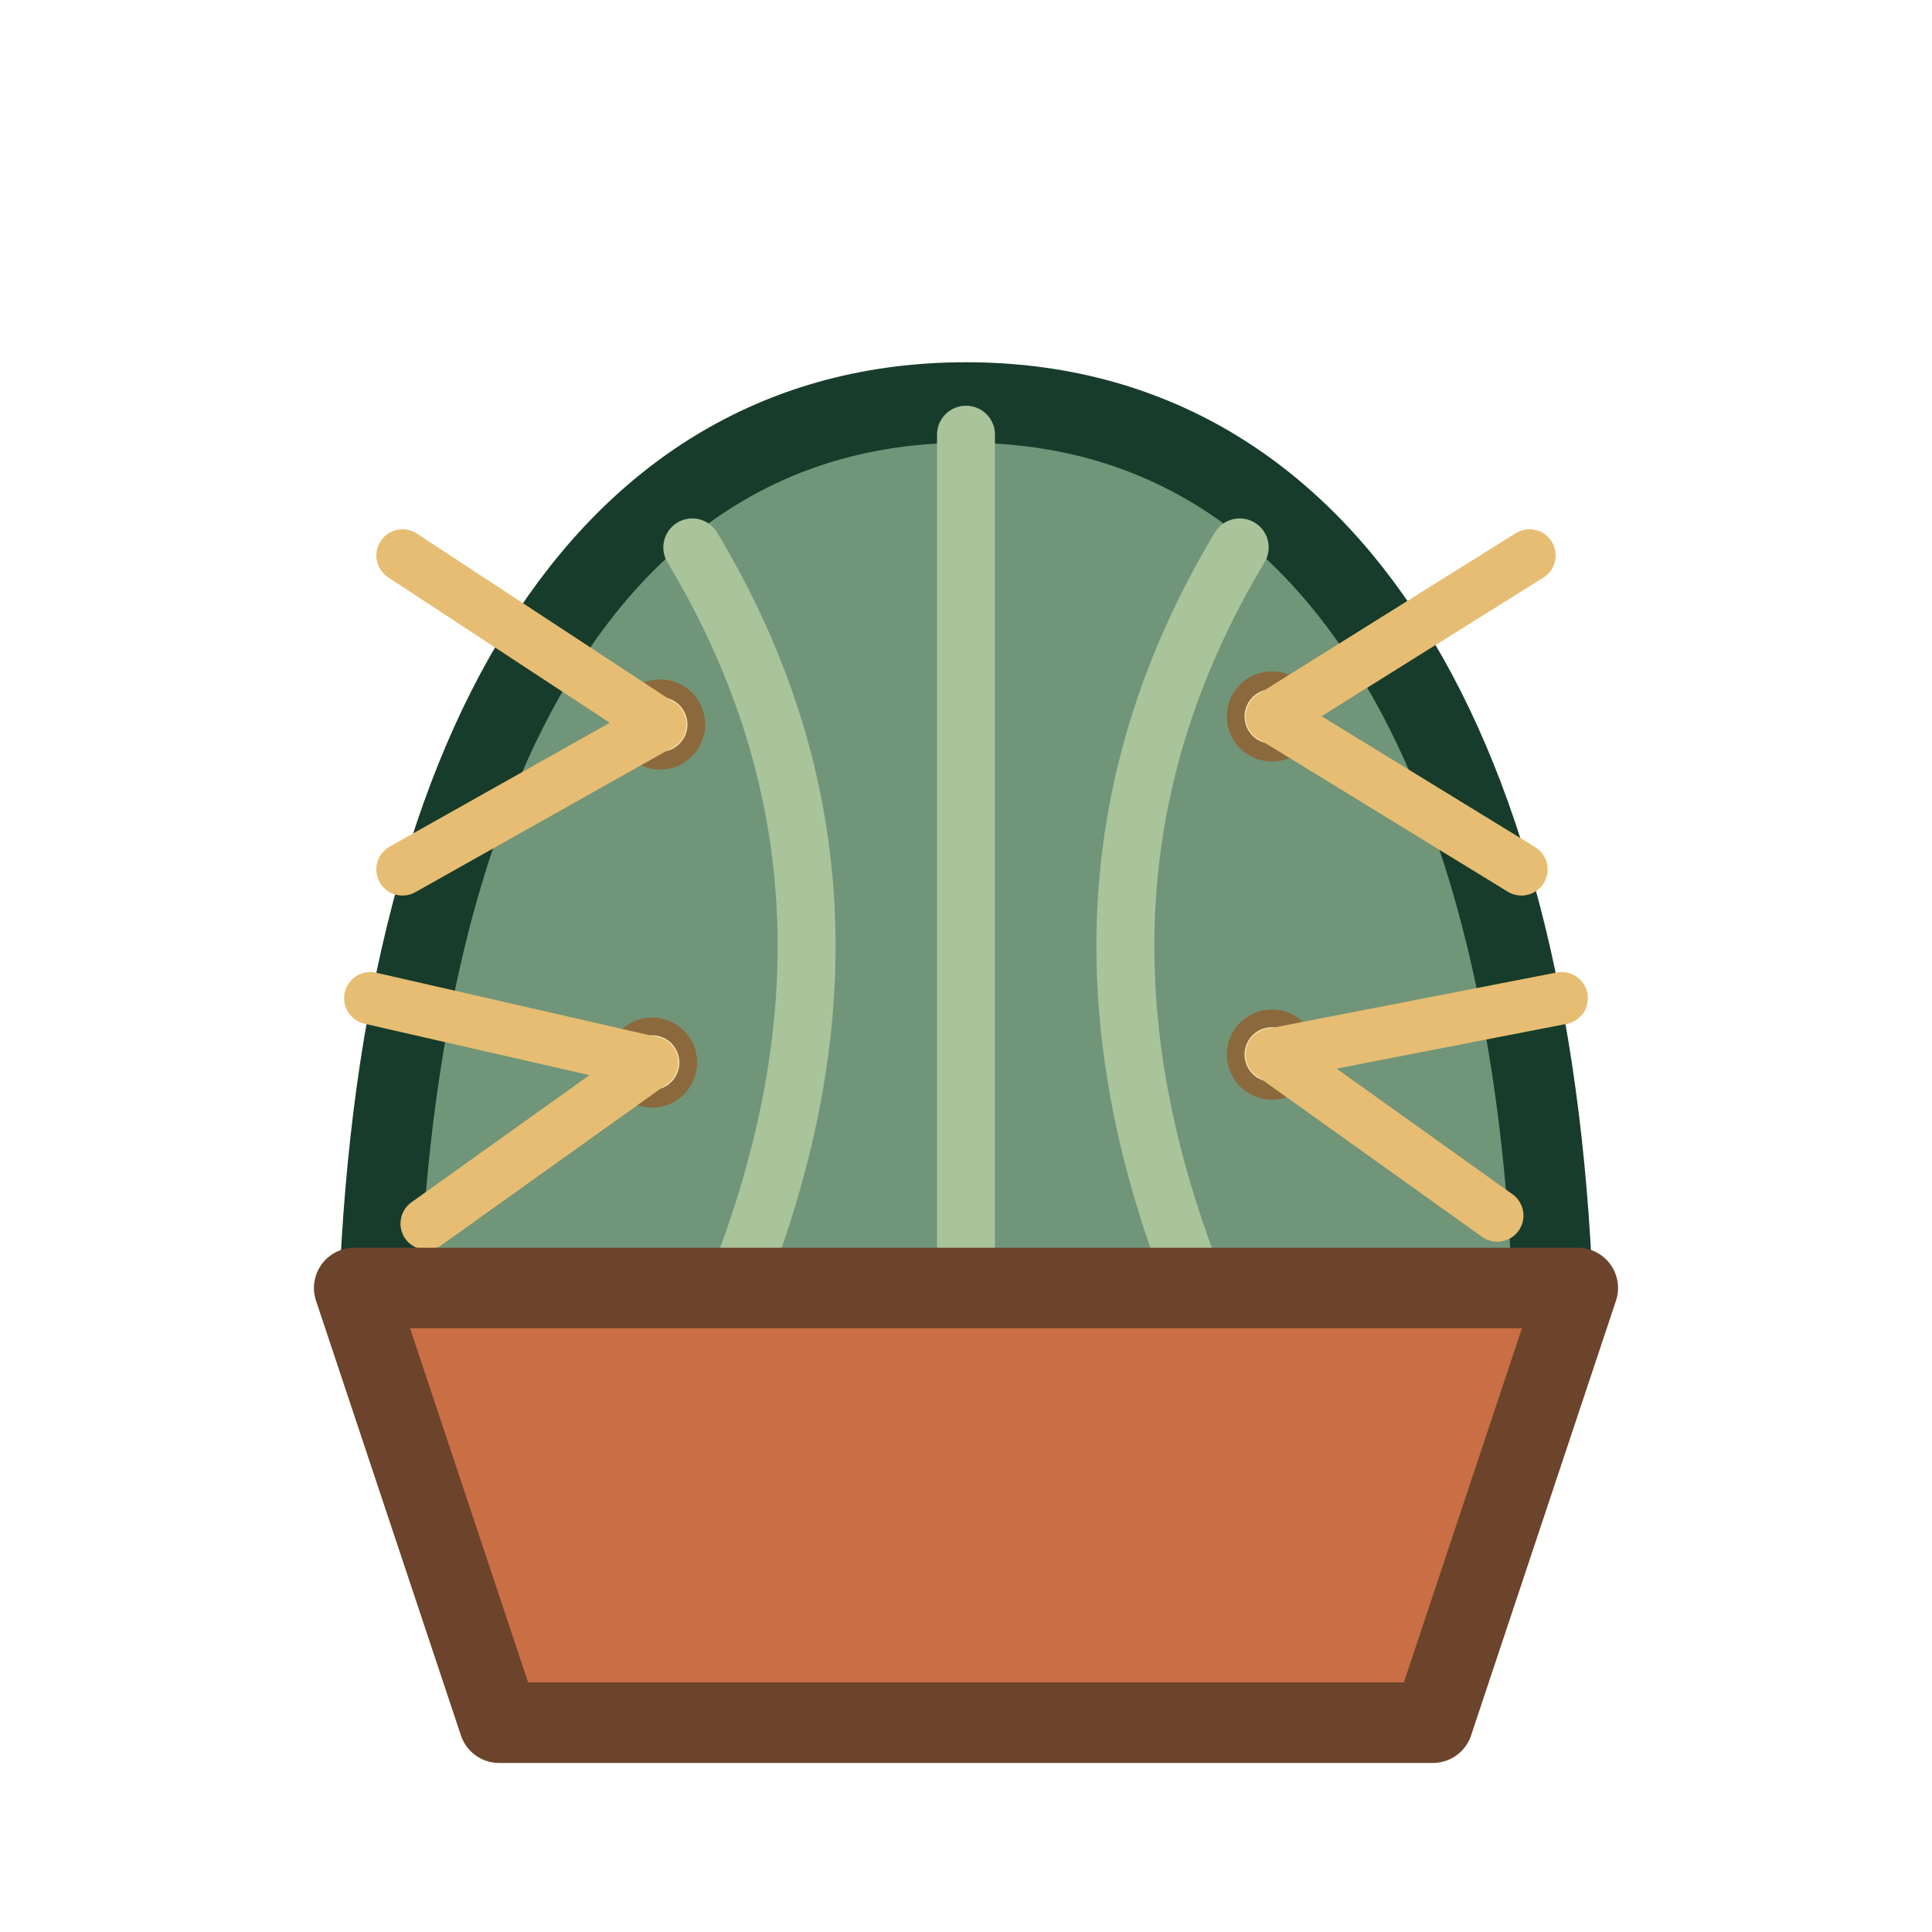
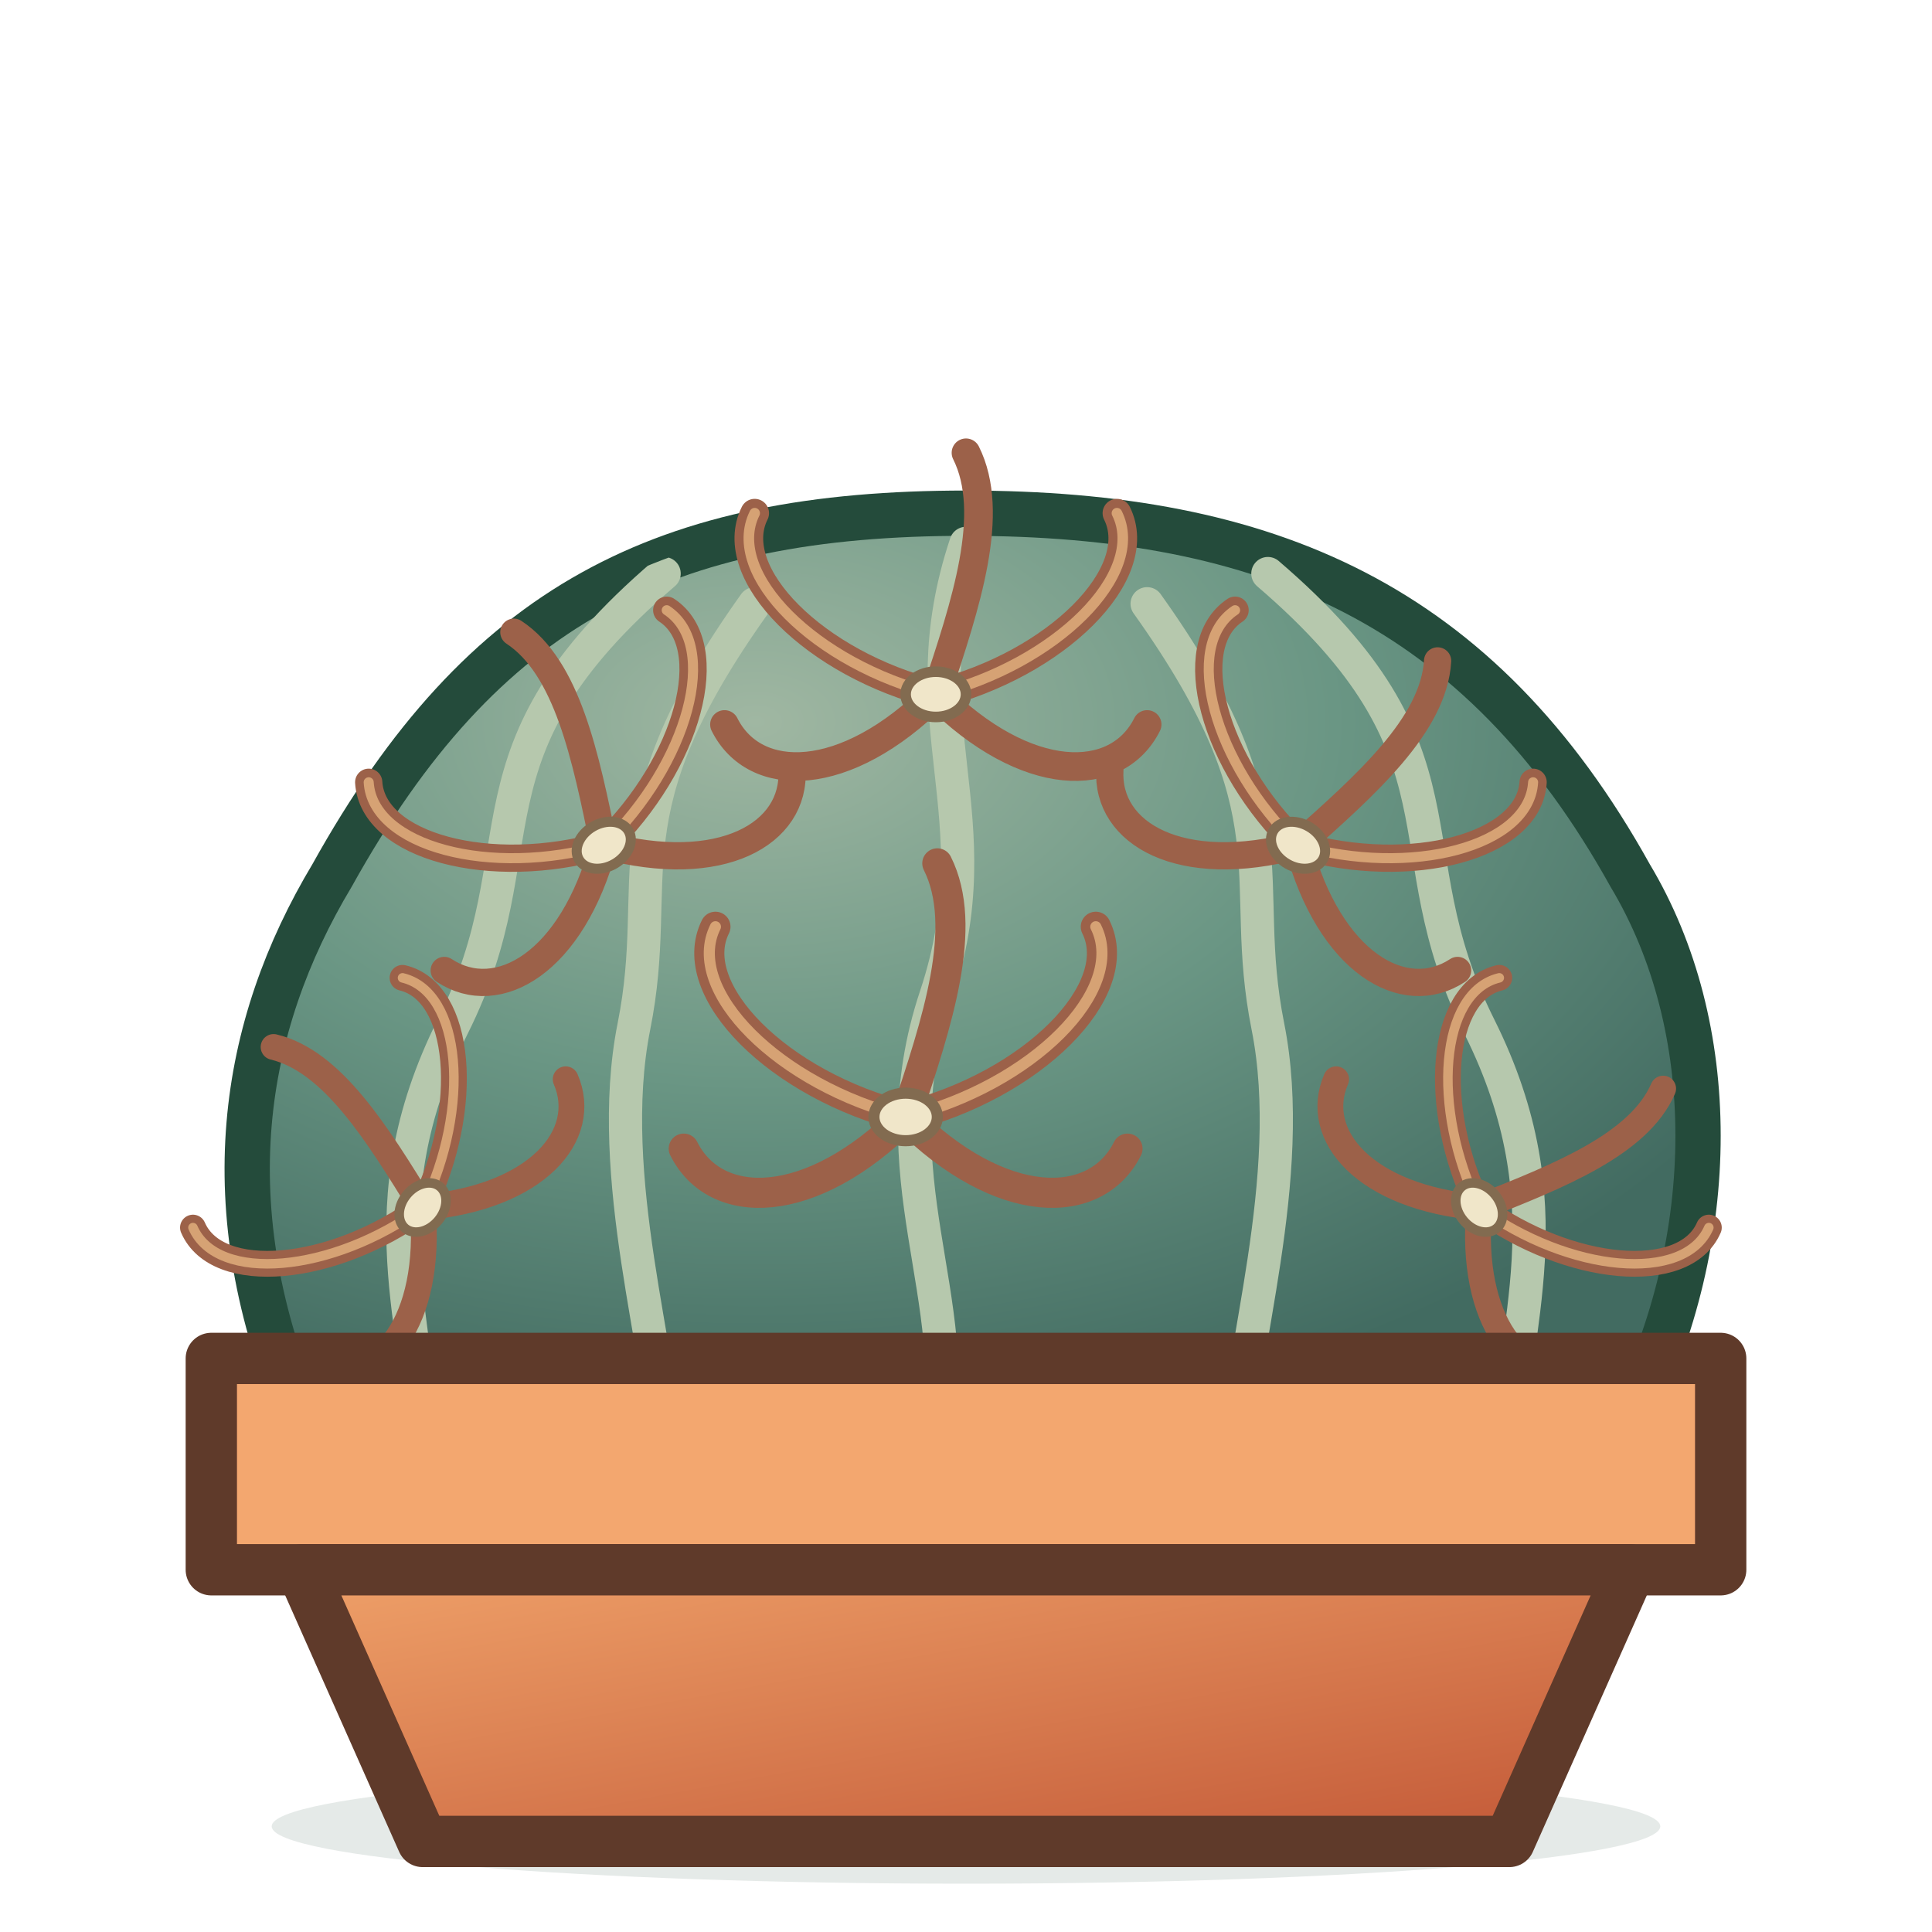
- <svg xmlns="http://www.w3.org/2000/svg" viewBox="0 0 24 24" role="img" aria-labelledby="gymnocalycium-saglionis-title gymnocalycium-saglionis-description" data-plant-slug="gymnocalycium-saglionis" focusable="false">
-   <path d="M4.7 16.4C4.9 9.3 7.5 5 12 5s7.1 4.3 7.3 11.4Z" fill="#719579" stroke="#173c2b" stroke-linejoin="round" stroke-width="1" />
-   <path d="M12 5.4v10.7M8.6 6.8c1.8 3 1.8 6.1 0.5 9.3m6.3-9.3c-1.8 3-1.8 6.1-0.5 9.3" fill="none" stroke="#a9c39a" stroke-linecap="round" stroke-width="0.72" />
-   <g fill="#f4ddae" stroke="#8b693d" stroke-width="0.22">
-     <circle cx="8.2" cy="9" r="0.45" />
-     <circle cx="15.8" cy="8.9" r="0.45" />
-     <circle cx="8.1" cy="13.2" r="0.45" />
-     <circle cx="15.8" cy="13.1" r="0.45" />
+ <svg xmlns="http://www.w3.org/2000/svg" viewBox="0 0 64 64" role="img" aria-labelledby="gymnocalycium-saglionis-title gymnocalycium-saglionis-description" data-plant-slug="gymnocalycium-saglionis" focusable="false">
+   <defs>
+     <linearGradient id="sag-pot" x1="0" x2="0.9" y1="0" y2="1">
+       <stop offset="0" stop-color="#efa169" />
+       <stop offset="1" stop-color="#c45b39" />
+     </linearGradient>
+     <radialGradient id="giantchin-body" cx="35%" cy="23%" r="80%">
+       <stop offset="0" stop-color="#a0b7a2" />
+       <stop offset="0.5" stop-color="#6a9684" />
+       <stop offset="1" stop-color="#426b61" />
+     </radialGradient>
+     <clipPath id="giantchin-clip" clipPathUnits="userSpaceOnUse">
+       <path d="M10 47c-3-7-2-13 1-18 5-9 11-12 21-12s17 3 22 12c3 5 3 12 0 18Z" fill="none" stroke="none" stroke-width="1" stroke-linecap="round" stroke-linejoin="round" />
+     </clipPath>
+     <g id="gymnocalycium-saglionis-detail-1">
+       <path d="M0 0c-4-1-7-4-6-6M0 0c4-1 7-4 6-6M0 0c-3 3-6 3-7 1M0 0c3 3 6 3 7 1M0 0c1-3 2-6 1-8" fill="none" stroke="#9c6149" stroke-width="0.95" stroke-linecap="round" stroke-linejoin="round" />
+       <path d="M0 0c-4-1-7-4-6-6M0 0c4-1 7-4 6-6" fill="none" stroke="#d6a274" stroke-width="0.35" stroke-linecap="round" stroke-linejoin="round" />
+       <ellipse cx="0" cy="0" rx="1" ry="0.75" fill="#f0e6c9" stroke="#826b50" stroke-width="0.35" />
+     </g>
+   </defs>
+   <ellipse cx="32" cy="60.5" rx="23" ry="1.9" fill="#244b3b" stroke="none" stroke-width="0" opacity="0.12" />
+   <ellipse cx="32" cy="45.5" rx="23" ry="2.1" fill="#745c45" stroke="none" stroke-width="1" />
+   <path d="M10 47c-3-7-2-13 1-18 5-9 11-12 21-12s17 3 22 12c3 5 3 12 0 18Z" fill="url(#giantchin-body)" stroke="#244b3b" stroke-width="1.5" stroke-linecap="round" stroke-linejoin="round" />
+   <g clip-path="url(#giantchin-clip)">
+     <path d="M32 18c-2 6 1 9-1 15s1 10 0 15m-9-29c-7 6-4 9-7 15s-1 10-1 14m28-29c7 6 4 9 7 15s1 10 1 14m-25-28c-5 7-3 9-4 14s1 11 1 14m16-28c5 7 3 9 4 14s-1 11-1 14" fill="none" stroke="#b6c8ad" stroke-width="1.1" stroke-linecap="round" stroke-linejoin="round" />
  </g>
-   <path d="M8.2 9 5 6.9m3.2 2.1L5 10.8m10.8-1.9 3.2-2m-3.2 2 3.1 1.9M8.1 13.2l-3.5-0.8m3.5 0.8-2.8 2m10.5-2.1 3.6-0.7m-3.6 0.7 2.8 2" fill="none" stroke="#e6bd72" stroke-linecap="round" stroke-width="0.65" />
-   <path d="M4.4 16h15.2l-1.8 5.4H6.2z" fill="#c96e45" stroke="#6c432b" stroke-linejoin="round" stroke-width="1" />
+   <use href="#gymnocalycium-saglionis-detail-1" transform="translate(31 23) rotate(0) scale(1)" />
+   <use href="#gymnocalycium-saglionis-detail-1" transform="translate(20 28) rotate(-30) scale(0.95)" />
+   <use href="#gymnocalycium-saglionis-detail-1" transform="translate(43 28) rotate(30) scale(0.95)" />
+   <use href="#gymnocalycium-saglionis-detail-1" transform="translate(14 40) rotate(-50) scale(0.9)" />
+   <use href="#gymnocalycium-saglionis-detail-1" transform="translate(30 37) rotate(0) scale(1.05)" />
+   <use href="#gymnocalycium-saglionis-detail-1" transform="translate(49 40) rotate(50) scale(0.9)" />
+   <path d="M7 45h50v7H7z" fill="#f3a76f" stroke="#5f3a2a" stroke-linejoin="round" stroke-width="1.7" />
+   <path d="m10 52 4 9h36l4-9Z" fill="url(#sag-pot)" stroke="#5f3a2a" stroke-linejoin="round" stroke-width="1.7" />
</svg>
